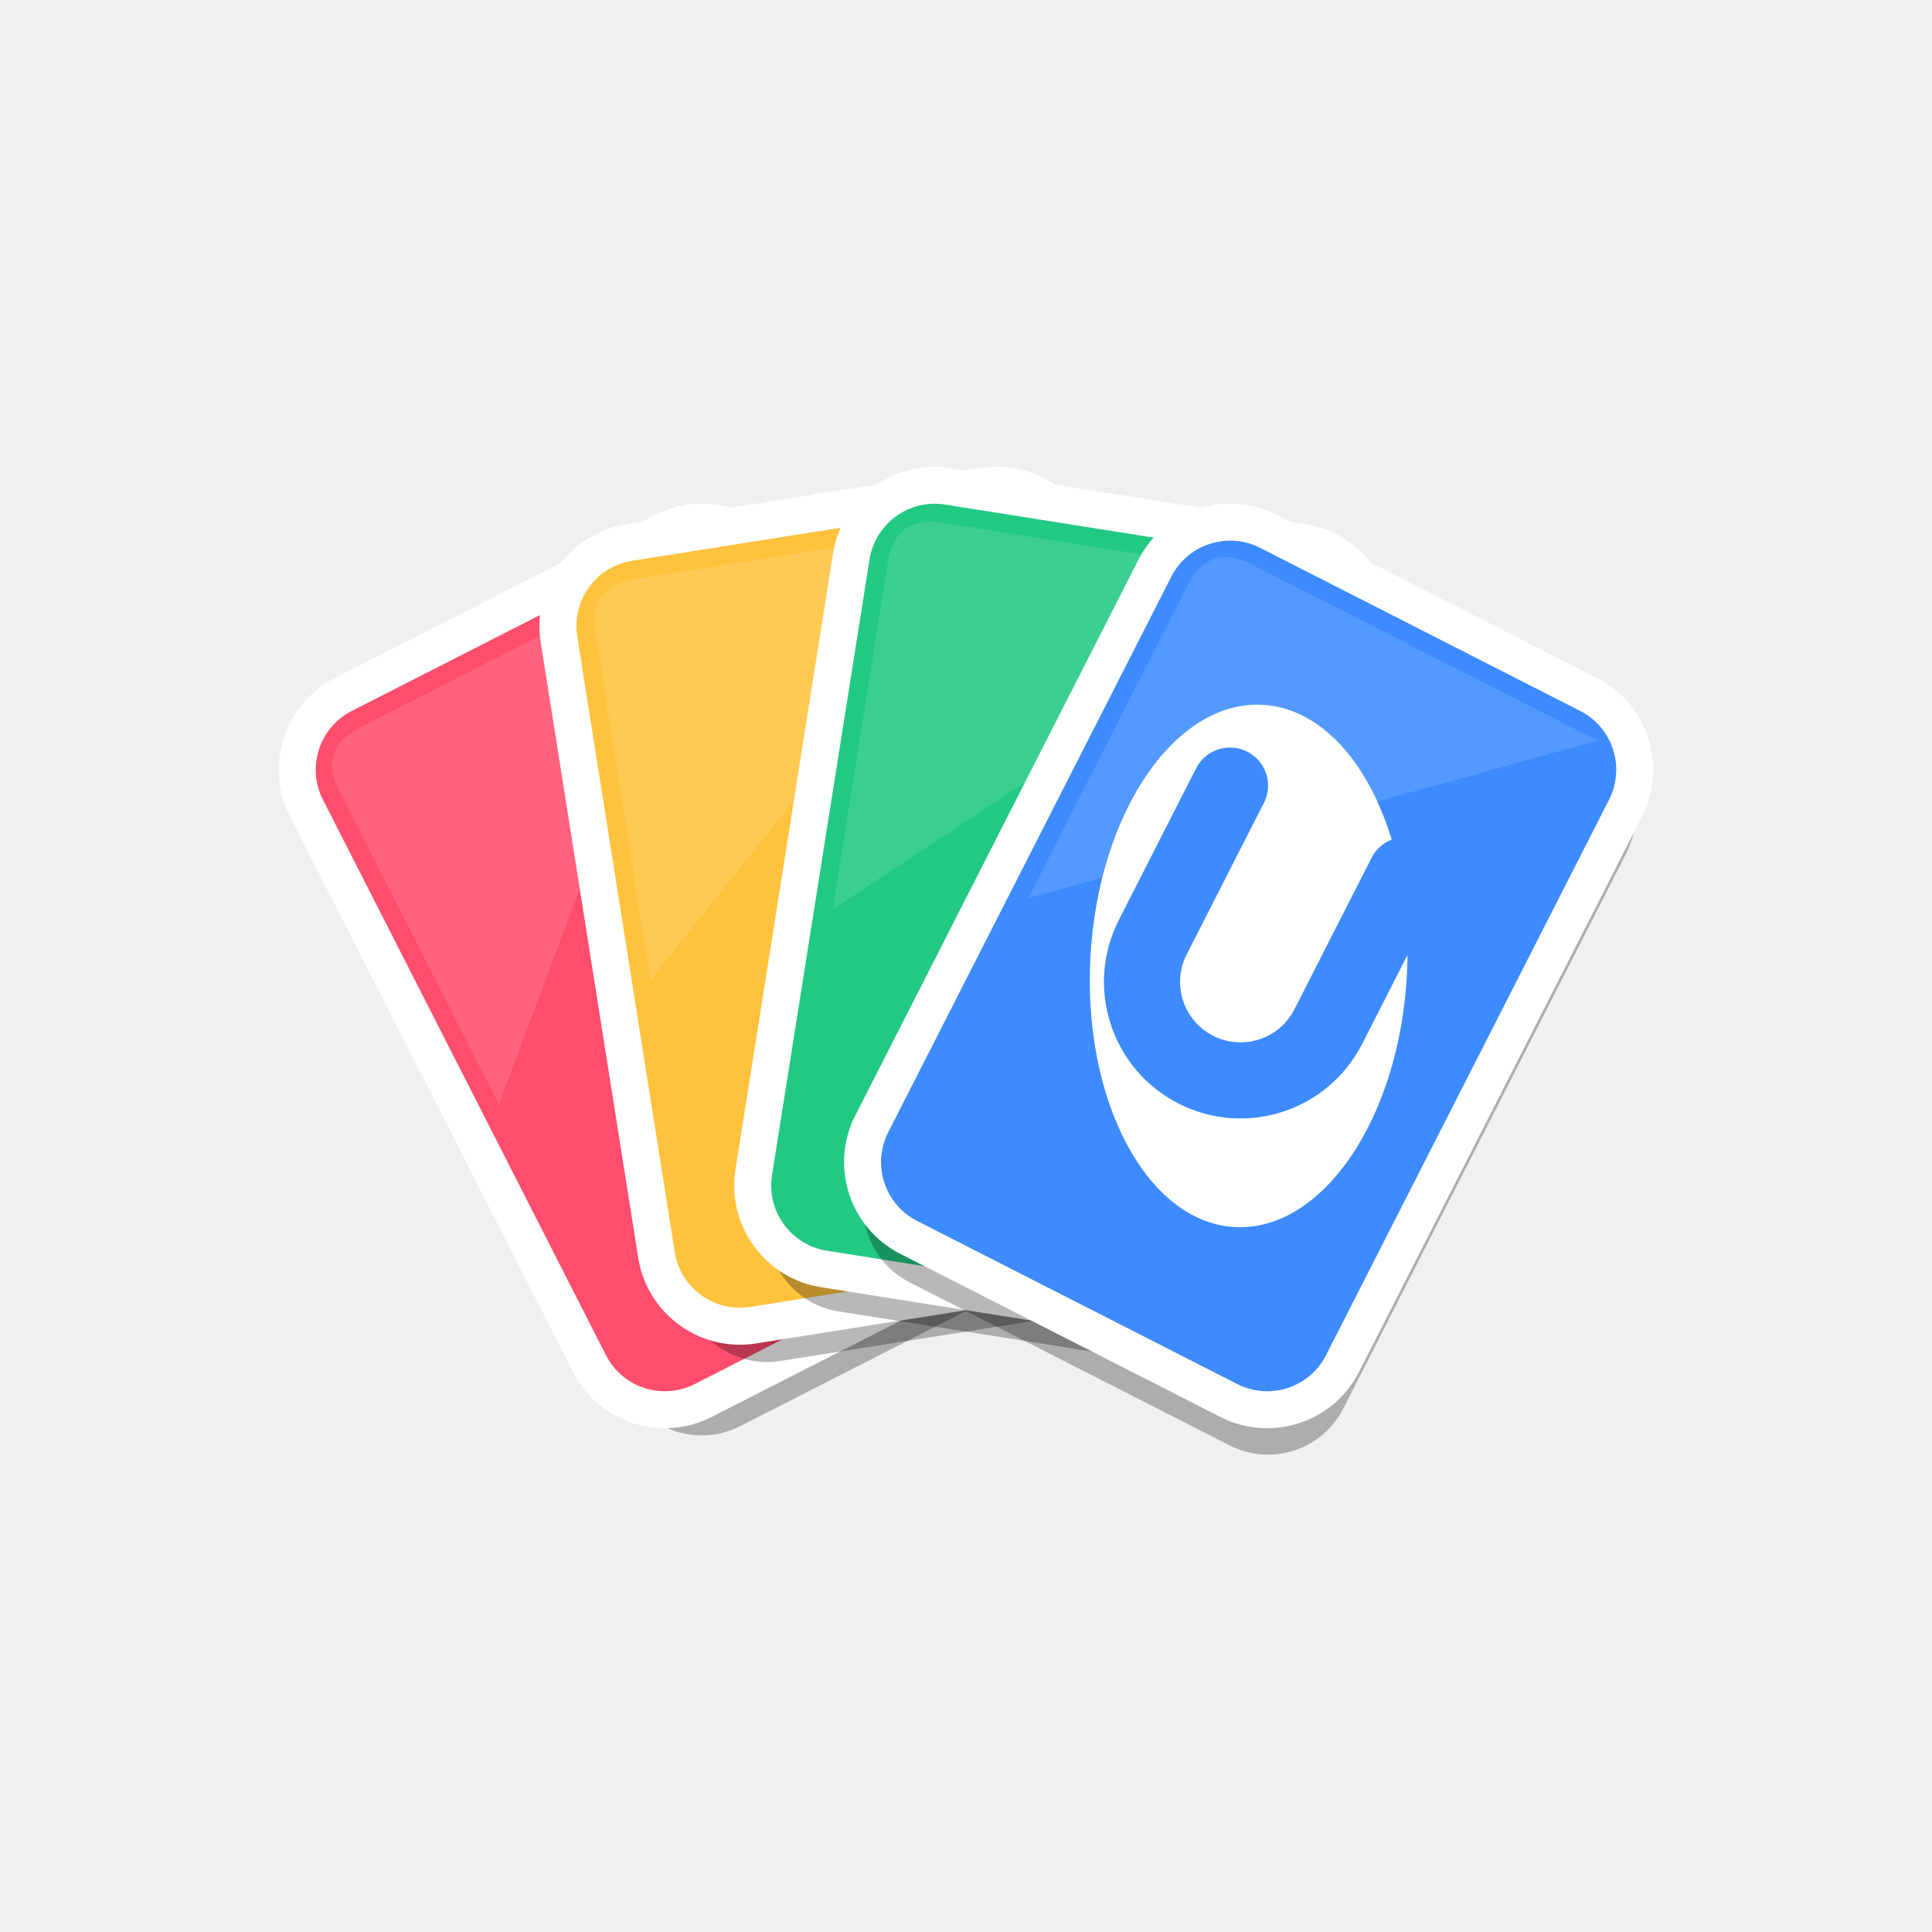
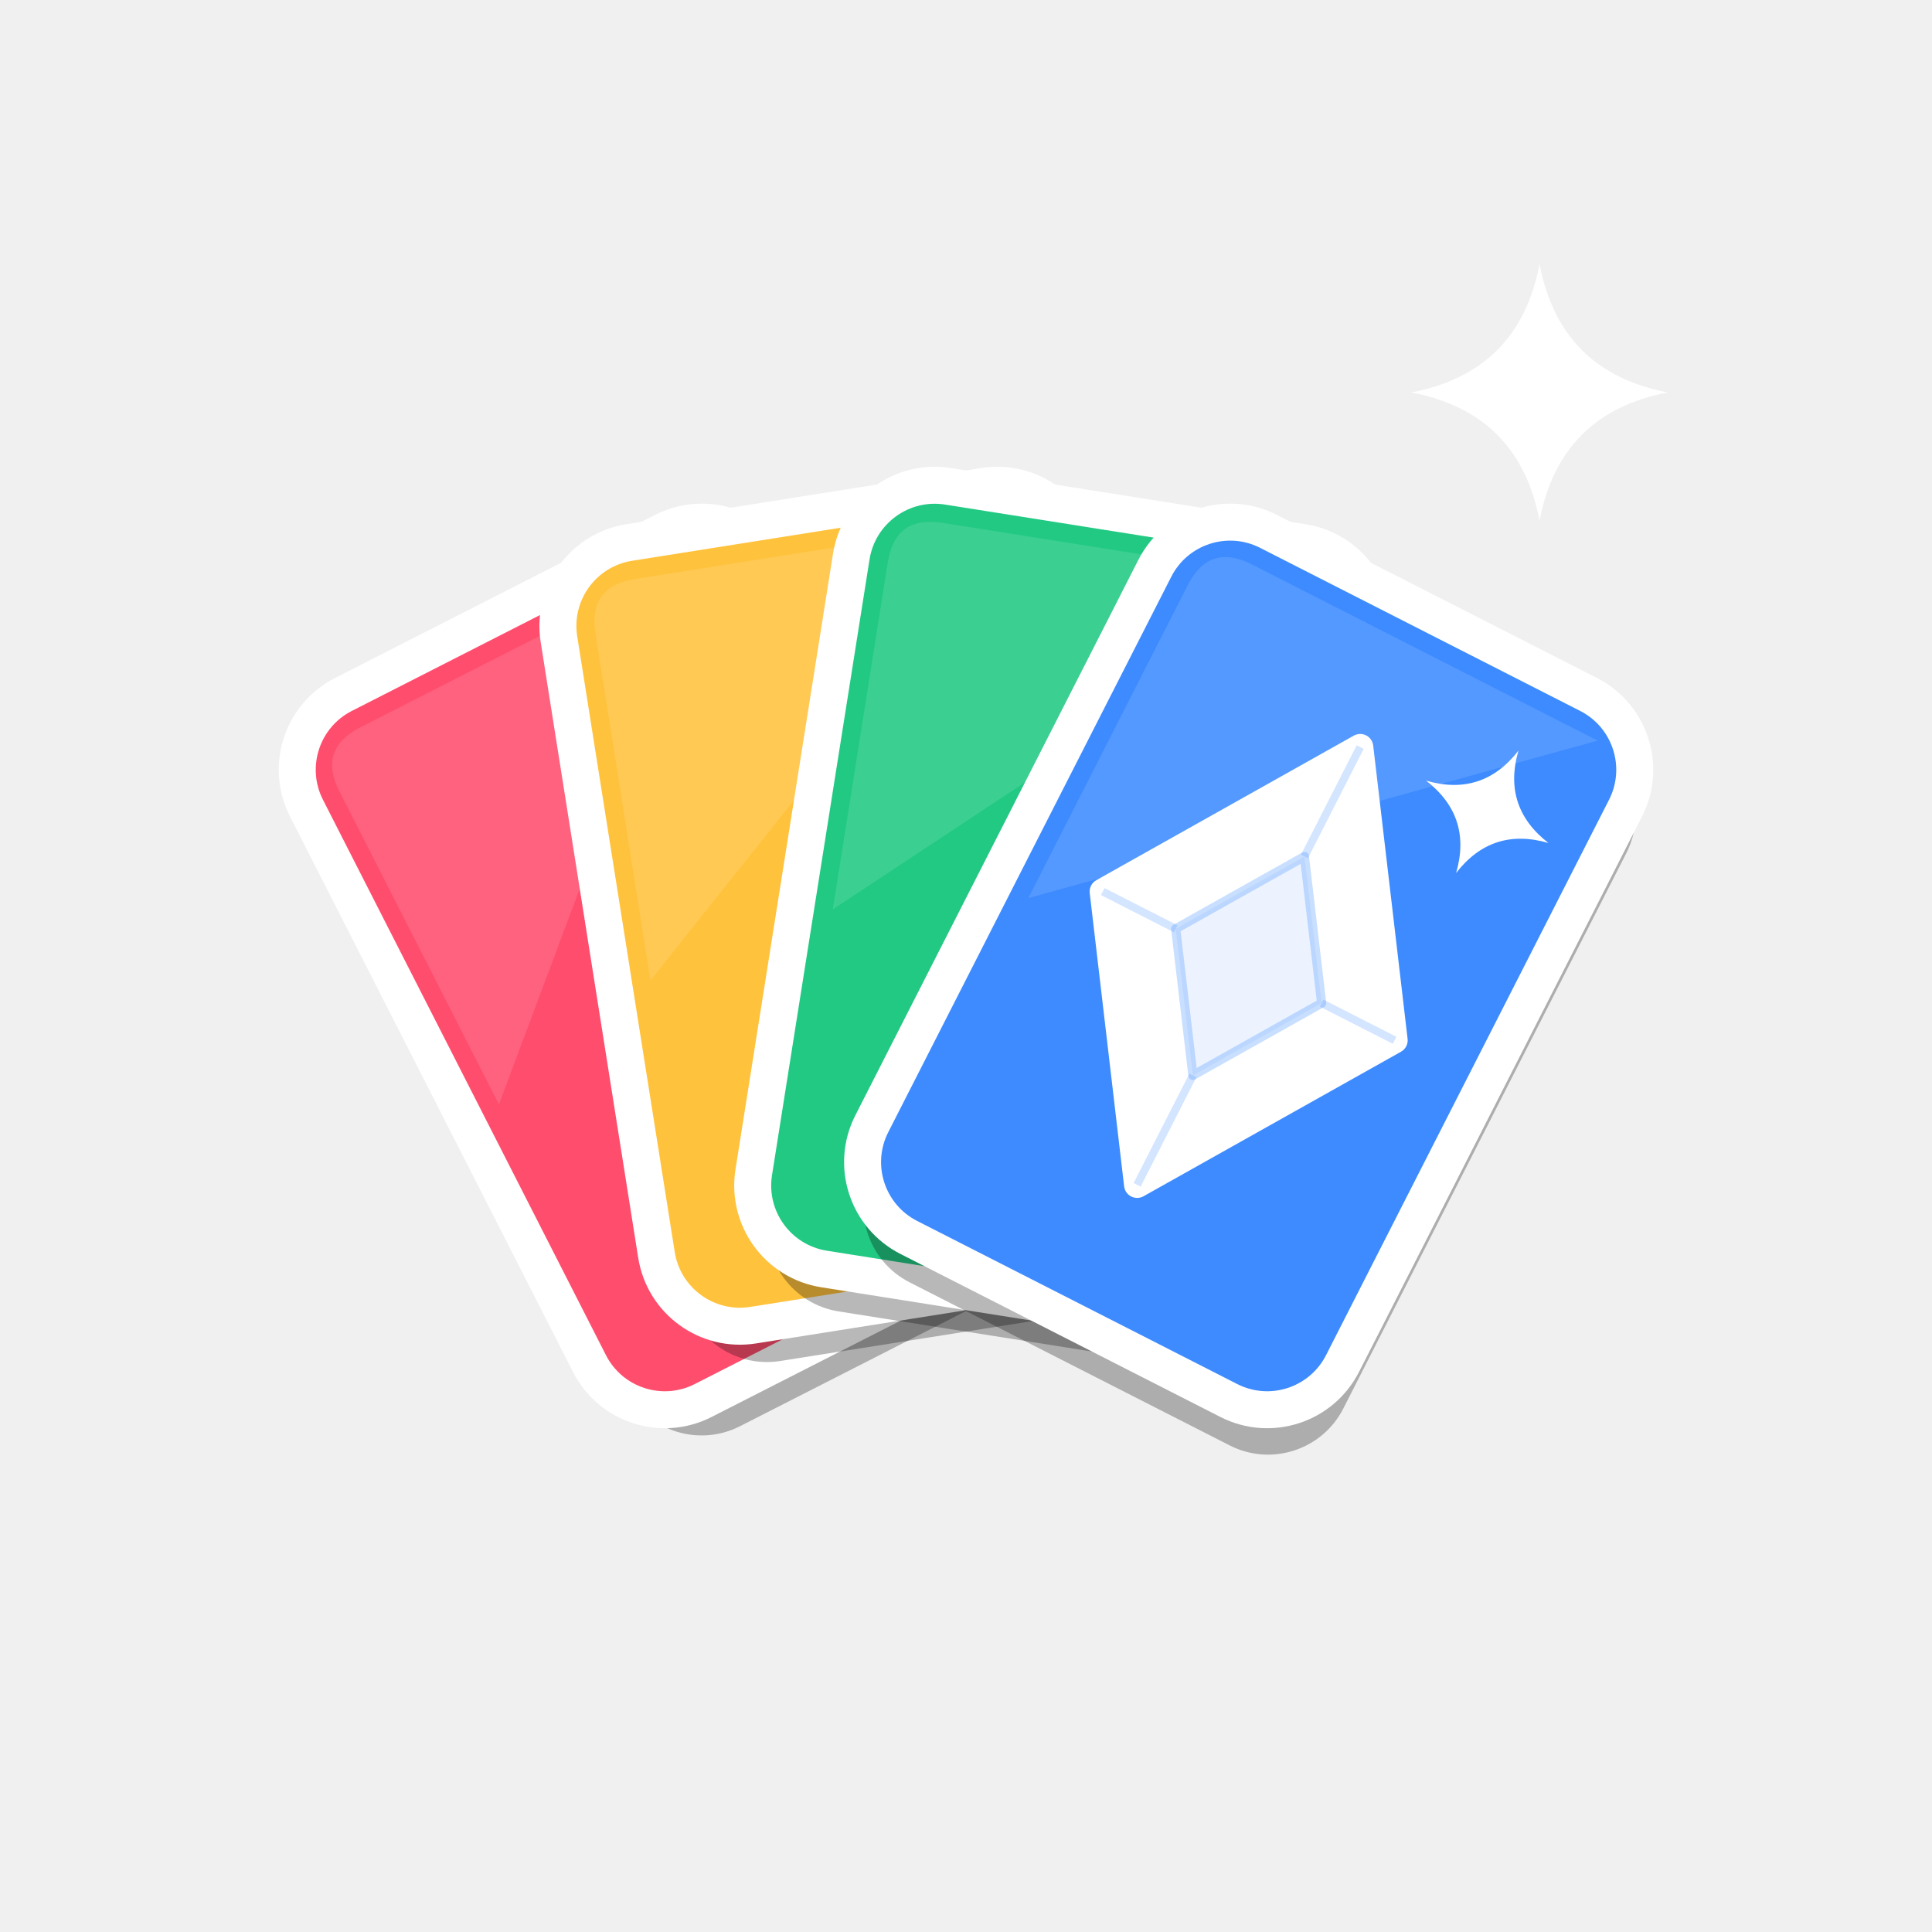
<svg xmlns="http://www.w3.org/2000/svg" width="512" height="512" viewBox="0 0 512 512">
  <defs>
    <linearGradient id="ebg" x1="0" y1="0" x2="1" y2="1">
      <stop offset="0" stop-color="#2A1B5E" />
      <stop offset="1" stop-color="#0B0D22" />
    </linearGradient>
    <radialGradient id="egr">
      <stop offset="0" stop-color="#FF4D6D" stop-opacity="0.75" />
      <stop offset="1" stop-color="#FF4D6D" stop-opacity="0" />
    </radialGradient>
    <radialGradient id="egb">
      <stop offset="0" stop-color="#3D8BFF" stop-opacity="0.8" />
      <stop offset="1" stop-color="#3D8BFF" stop-opacity="0" />
    </radialGradient>
    <radialGradient id="egg">
      <stop offset="0" stop-color="#22C983" stop-opacity="0.45" />
      <stop offset="1" stop-color="#22C983" stop-opacity="0" />
    </radialGradient>
    <clipPath id="eclip">
      <rect x="16" y="16" width="480" height="480" rx="112" />
    </clipPath>
    <linearGradient id="egloss" x1="0" y1="0" x2="0" y2="1">
      <stop offset="0" stop-color="#FFFFFF" stop-opacity="0.22" />
      <stop offset="1" stop-color="#FFFFFF" stop-opacity="0" />
    </linearGradient>
  </defs>
  <g transform="rotate(-27 256 403.0)">
    <rect x="191.6" y="143.5" width="140.0" height="210.0" rx="22.4" fill="#000" fill-opacity="0.28" />
    <rect x="186.0" y="133.0" width="140.0" height="210.0" rx="22.4" fill="#FF4D6D" stroke="#FFFFFF" stroke-width="9.8" />
    <path d="M 195.8 155.4 Q 195.8 142.8 208.4 142.8 L 311.3 142.8 L 195.8 248.5 Z" fill="#FFFFFF" fill-opacity="0.12" />
  </g>
  <g transform="rotate(-9 256 403.0)">
    <rect x="191.6" y="143.5" width="140.0" height="210.0" rx="22.4" fill="#000" fill-opacity="0.28" />
    <rect x="186.0" y="133.0" width="140.0" height="210.0" rx="22.4" fill="#FFC23D" stroke="#FFFFFF" stroke-width="9.8" />
    <path d="M 195.8 155.4 Q 195.8 142.8 208.4 142.8 L 311.3 142.8 L 195.8 248.5 Z" fill="#FFFFFF" fill-opacity="0.12" />
  </g>
  <g transform="rotate(9 256 403.0)">
    <rect x="191.6" y="143.5" width="140.0" height="210.0" rx="22.4" fill="#000" fill-opacity="0.28" />
    <rect x="186.0" y="133.0" width="140.0" height="210.0" rx="22.4" fill="#22C983" stroke="#FFFFFF" stroke-width="9.8" />
    <path d="M 195.8 155.4 Q 195.8 142.8 208.4 142.8 L 311.3 142.8 L 195.8 248.5 Z" fill="#FFFFFF" fill-opacity="0.12" />
  </g>
  <g transform="rotate(27 256 403.0)">
    <rect x="191.6" y="143.5" width="140.0" height="210.0" rx="22.4" fill="#000" fill-opacity="0.28" />
    <rect x="186.0" y="133.0" width="140.0" height="210.0" rx="22.4" fill="#3D8BFF" stroke="#FFFFFF" stroke-width="9.8" />
    <path d="M 195.8 155.4 Q 195.8 142.8 208.4 142.8 L 311.3 142.8 L 195.8 248.5 Z" fill="#FFFFFF" fill-opacity="0.12" />
-     <ellipse cx="256.0" cy="238.0" rx="42.0" ry="69.3" transform="rotate(-24 256.0 238.0)" fill="#FFFFFF" />
-     <path d="M 229.898 197.661 V 242.746 A 26.102 26.102 0 0 0 282.102 242.746 V 197.661" fill="none" stroke="#3D8BFF" stroke-width="20.169" stroke-linecap="round" stroke-linejoin="round" />
+     <polygon points="256.0,172.9 299.4,238.0 256.0,303.1 212.6,238.0" fill="#FFFFFF" stroke="#FFFFFF" stroke-width="6.944" stroke-linejoin="round" />
+     <polygon points="256.0,205.45 277.7,238.0 256.0,270.55 234.3,238.0" fill="#3D8BFF" fill-opacity="0.10" stroke="#3D8BFF" stroke-opacity="0.28" stroke-width="2.43" stroke-linejoin="round" />
+     <line x1="256.0" y1="205.45" x2="256.0" y2="172.9" stroke="#3D8BFF" stroke-opacity="0.22" stroke-width="2.083" />
+     <line x1="277.7" y1="238.0" x2="299.4" y2="238.0" stroke="#3D8BFF" stroke-opacity="0.22" stroke-width="2.083" />
+     <line x1="256.0" y1="270.55" x2="256.0" y2="303.1" stroke="#3D8BFF" stroke-opacity="0.22" stroke-width="2.083" />
+     <line x1="234.3" y1="238.0" x2="212.6" y2="238.0" stroke="#3D8BFF" stroke-opacity="0.22" stroke-width="2.083" />
+     <polygon points="256.0,172.9 234.3,238.0 212.6,238.0" fill="#FFFFFF" fill-opacity="0.0" />
+     <path d="M 293.8 154.7 Q 296.712 169.988 312.0 172.9 Q 296.712 175.812 293.8 191.1 Q 290.888 175.812 275.6 172.9 Q 290.888 169.988 293.8 154.7 Z" fill="#FFFFFF" />
  </g>
+   <path d="M 408 70 Q 413.44 98.56 442 104 Q 413.44 109.44 408 138 Q 402.56 109.44 374 104 Q 402.56 98.56 408 70 Z" fill="#FFFFFF" />
</svg>
